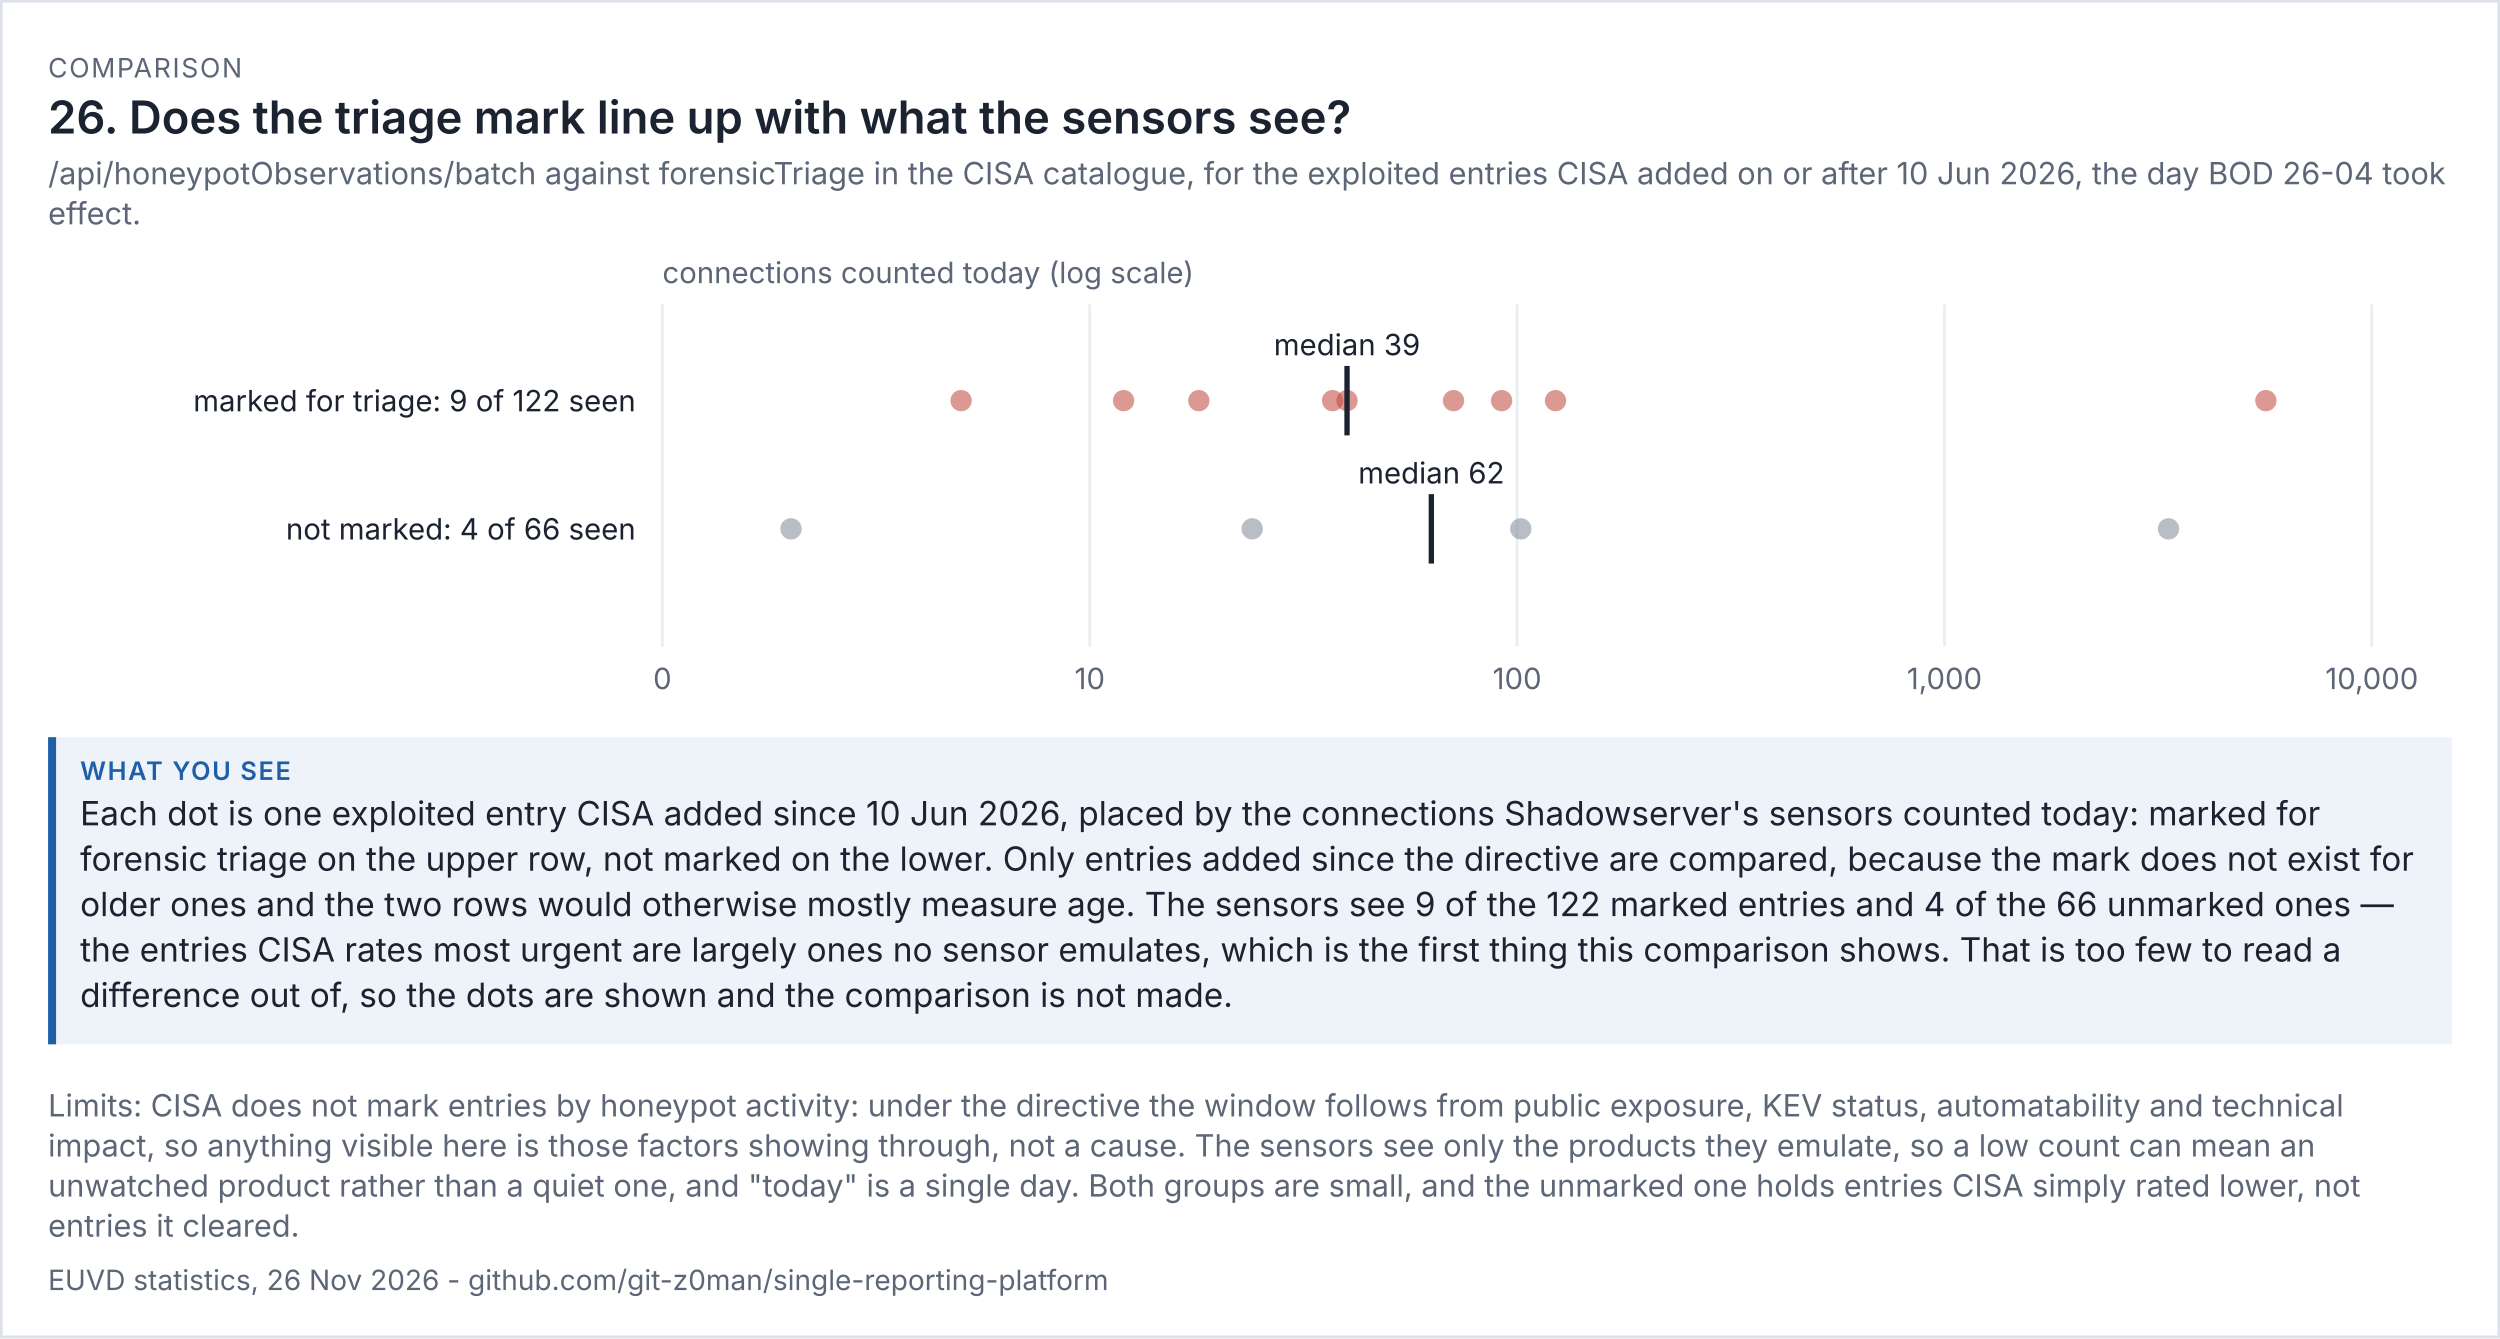
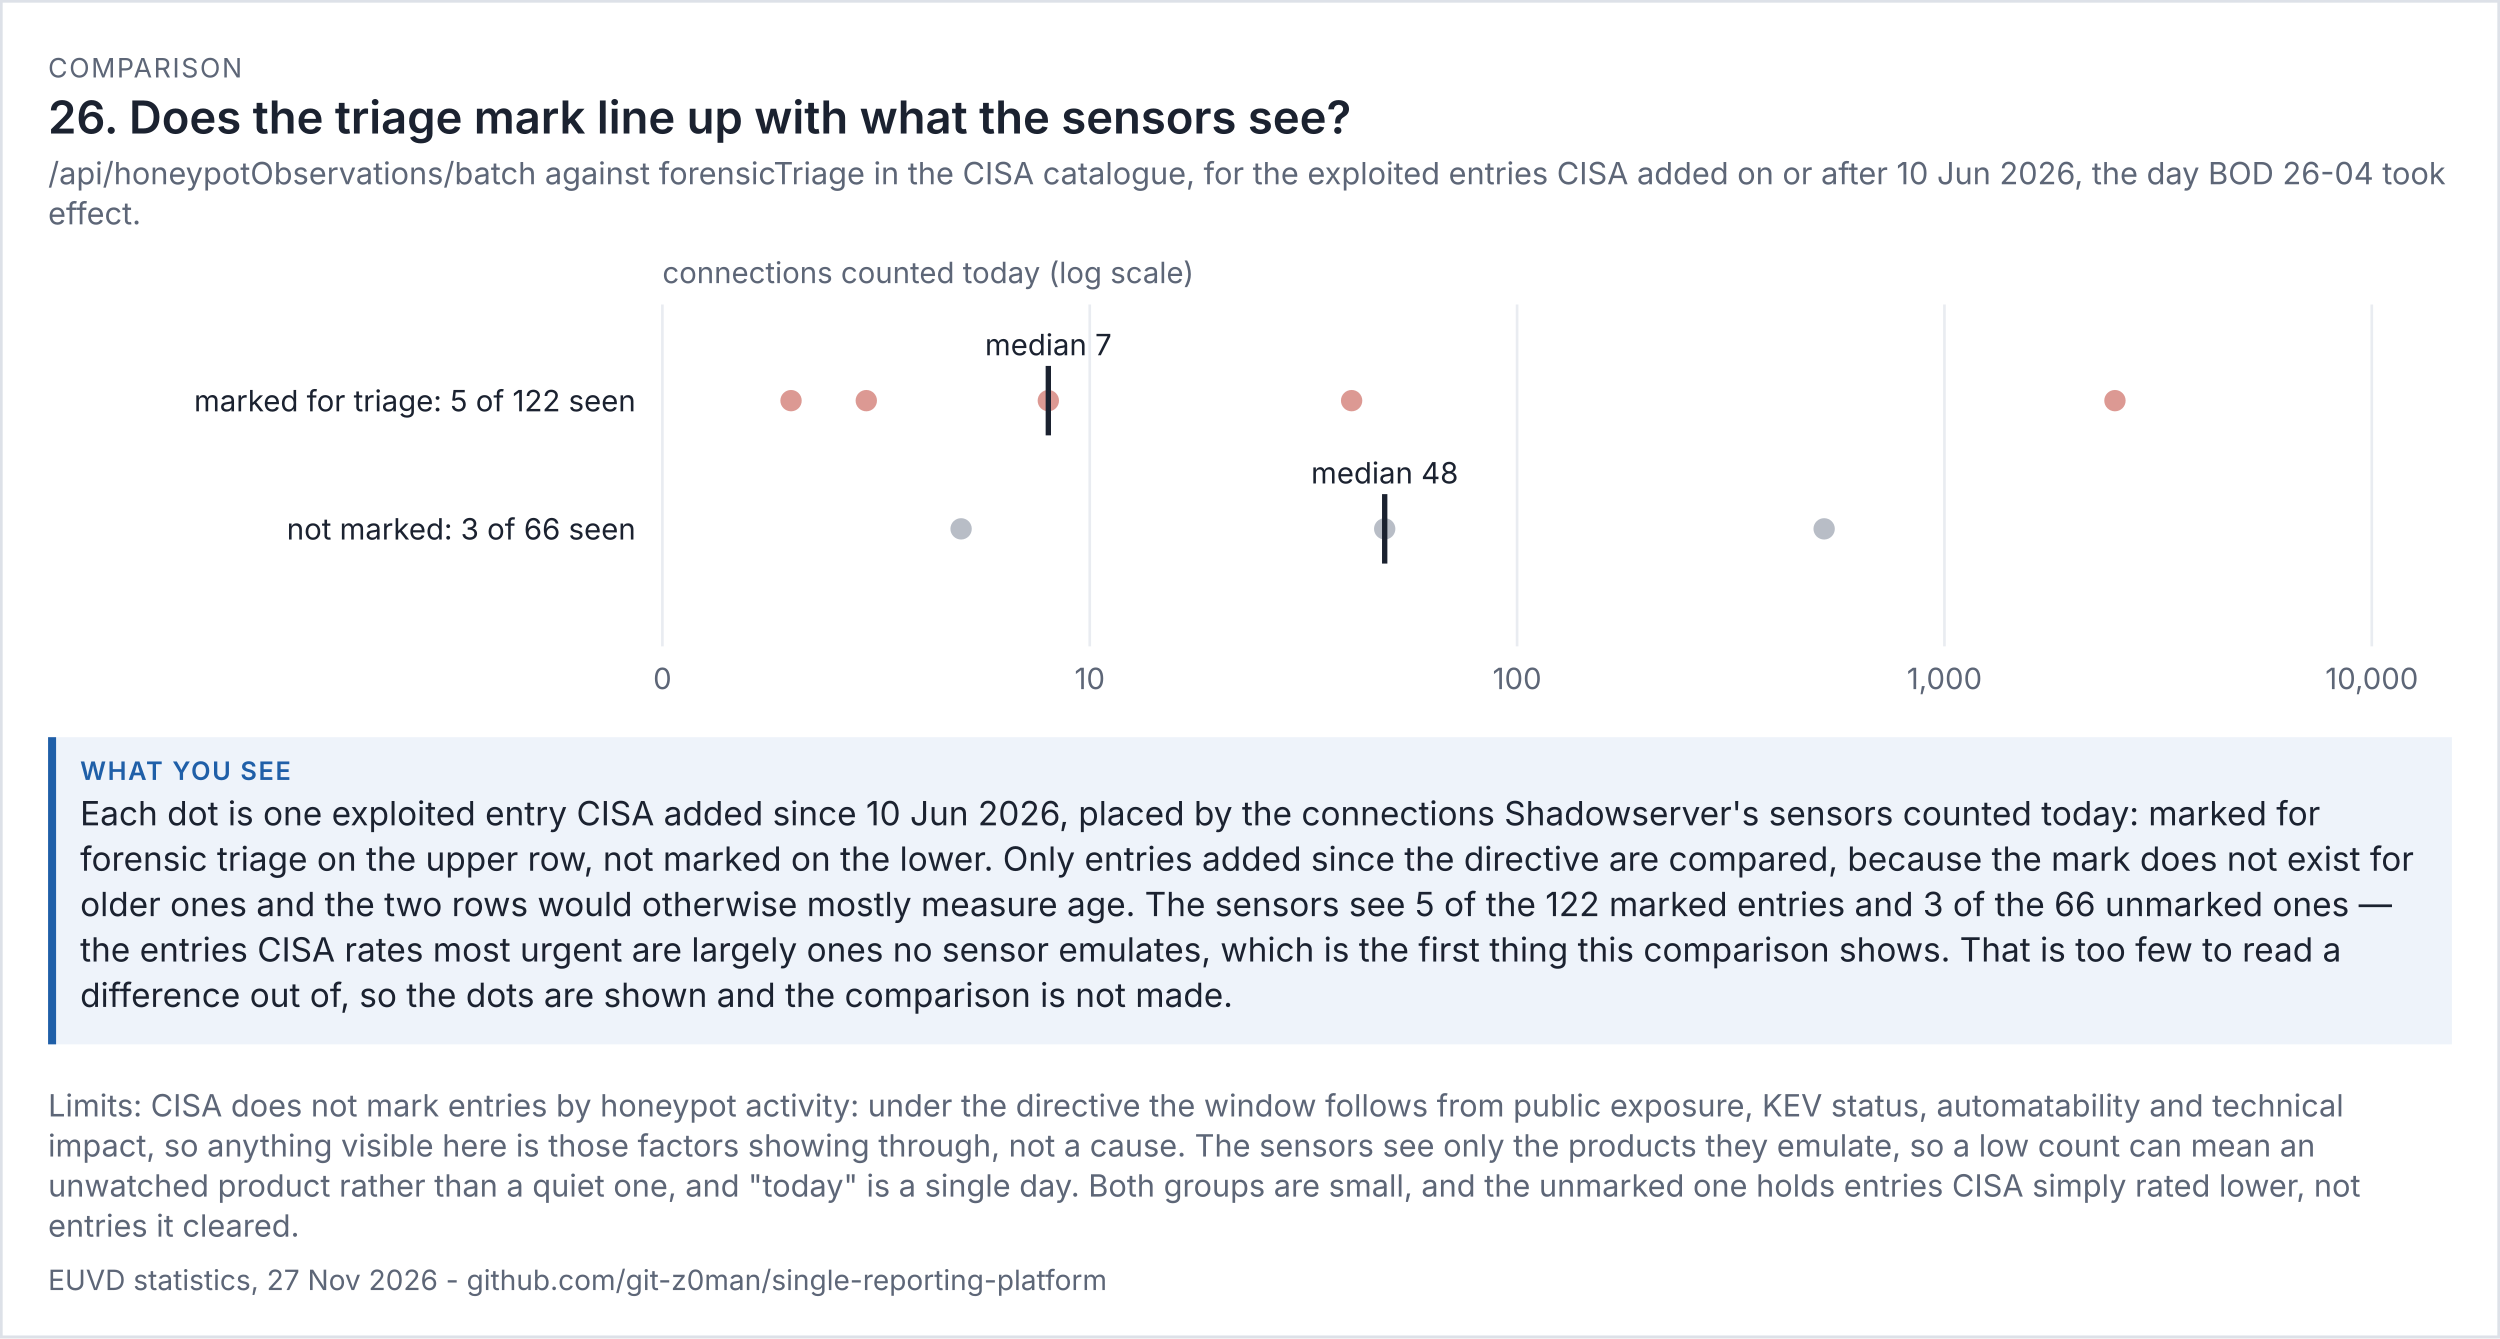
<svg xmlns="http://www.w3.org/2000/svg" viewBox="0 0 936 501" width="936" height="501" font-family="system-ui,-apple-system,'Segoe UI',sans-serif">
  <rect width="100%" height="100%" fill="#ffffff" />
  <rect x="0.5" y="0.5" width="935" height="500" fill="none" stroke="#dde1e8" />
  <text x="18" y="29" font-size="10" letter-spacing="0.6" fill="#5d6677">COMPARISON</text>
  <text x="18" y="50" font-size="17" fill="#1b2230" font-weight="600">26. Does the triage mark line up with what the sensors see?</text>
  <text x="18" y="69" font-size="11.5" fill="#5d6677">/api/honeypotObservations/batch against forensicTriage in the CISA catalogue, for the exploited entries CISA added on or after 10 Jun 2026, the day BOD 26-04 took</text>
  <text x="18" y="84" font-size="11.5" fill="#5d6677">effect.</text>
  <g transform="translate(18,94) scale(1)" font-size="11">
    <svg viewBox="0 0 900 170" role="img" width="900" height="170">
      <g>
        <line x1="230" x2="230" y1="20" y2="148" stroke="rgb(233, 236, 241)" />
        <text x="230" y="164" text-anchor="middle" fill="rgb(93, 102, 119)">0</text>
        <line x1="390" x2="390" y1="20" y2="148" stroke="rgb(233, 236, 241)" />
        <text x="390" y="164" text-anchor="middle" fill="rgb(93, 102, 119)">10</text>
        <line x1="550" x2="550" y1="20" y2="148" stroke="rgb(233, 236, 241)" />
        <text x="550" y="164" text-anchor="middle" fill="rgb(93, 102, 119)">100</text>
        <line x1="710" x2="710" y1="20" y2="148" stroke="rgb(233, 236, 241)" />
        <text x="710" y="164" text-anchor="middle" fill="rgb(93, 102, 119)">1,000</text>
        <line x1="870" x2="870" y1="20" y2="148" stroke="rgb(233, 236, 241)" />
        <text x="870" y="164" text-anchor="middle" fill="rgb(93, 102, 119)">10,000</text>
        <text x="230" y="12" fill="rgb(93, 102, 119)">connections counted today (log scale)</text>
-         <text x="220" y="60" text-anchor="end" class="t" fill="rgb(27, 34, 48)">marked for triage: 9 of 122 seen</text>
-         <circle cx="830.34" cy="56" r="4" fill="rgb(192, 70, 58)" opacity="0.55" />
-         <circle cx="564.385" cy="56" r="4" fill="rgb(192, 70, 58)" opacity="0.55" />
-         <circle cx="544.206" cy="56" r="4" fill="rgb(192, 70, 58)" opacity="0.55" />
-         <circle cx="526.201" cy="56" r="4" fill="rgb(192, 70, 58)" opacity="0.55" />
-         <circle cx="486.33" cy="56" r="4" fill="rgb(192, 70, 58)" opacity="0.55" />
-         <circle cx="480.912" cy="56" r="4" fill="rgb(192, 70, 58)" opacity="0.55" />
-         <circle cx="430.844" cy="56" r="4" fill="rgb(192, 70, 58)" opacity="0.55" />
-         <circle cx="402.669" cy="56" r="4" fill="rgb(192, 70, 58)" opacity="0.55" />
-         <circle cx="341.835" cy="56" r="4" fill="rgb(192, 70, 58)" opacity="0.55" />
-         <line x1="486.33" x2="486.33" y1="43" y2="69" stroke="rgb(27, 34, 48)" stroke-width="2" />
-         <text x="486.33" y="39" text-anchor="middle" class="t" fill="rgb(27, 34, 48)">median 39</text>
-         <text x="220" y="108" text-anchor="end" class="t" fill="rgb(27, 34, 48)">not marked: 4 of 66 seen</text>
-         <circle cx="793.903" cy="104" r="4" fill="rgb(125, 135, 152)" opacity="0.55" />
-         <circle cx="551.376" cy="104" r="4" fill="rgb(125, 135, 152)" opacity="0.55" />
-         <circle cx="450.834" cy="104" r="4" fill="rgb(125, 135, 152)" opacity="0.55" />
-         <circle cx="278.165" cy="104" r="4" fill="rgb(125, 135, 152)" opacity="0.55" />
-         <line x1="517.894" x2="517.894" y1="91" y2="117" stroke="rgb(27, 34, 48)" stroke-width="2" />
-         <text x="517.894" y="87" text-anchor="middle" class="t" fill="rgb(27, 34, 48)">median 62</text>
+         <text x="220" y="60" text-anchor="end" class="t" fill="rgb(27, 34, 48)">marked for triage: 5 of 122 seen</text>
+         <circle cx="773.837" cy="56" r="4" fill="rgb(192, 70, 58)" opacity="0.55" />
+         <circle cx="488.045" cy="56" r="4" fill="rgb(192, 70, 58)" opacity="0.55" />
+         <circle cx="374.494" cy="56" r="4" fill="rgb(192, 70, 58)" opacity="0.55" />
+         <circle cx="306.339" cy="56" r="4" fill="rgb(192, 70, 58)" opacity="0.55" />
+         <circle cx="278.165" cy="56" r="4" fill="rgb(192, 70, 58)" opacity="0.55" />
+         <line x1="374.494" x2="374.494" y1="43" y2="69" stroke="rgb(27, 34, 48)" stroke-width="2" />
+         <text x="374.494" y="39" text-anchor="middle" class="t" fill="rgb(27, 34, 48)">median 7</text>
+         <text x="220" y="108" text-anchor="end" class="t" fill="rgb(27, 34, 48)">not marked: 3 of 66 seen</text>
+         <circle cx="664.96" cy="104" r="4" fill="rgb(125, 135, 152)" opacity="0.55" />
+         <circle cx="500.431" cy="104" r="4" fill="rgb(125, 135, 152)" opacity="0.55" />
+         <circle cx="341.835" cy="104" r="4" fill="rgb(125, 135, 152)" opacity="0.55" />
+         <line x1="500.431" x2="500.431" y1="91" y2="117" stroke="rgb(27, 34, 48)" stroke-width="2" />
+         <text x="500.431" y="87" text-anchor="middle" class="t" fill="rgb(27, 34, 48)">median 48</text>
      </g>
    </svg>
  </g>
  <rect x="18" y="276" width="900" height="115" fill="#eef3fa" />
  <rect x="18" y="276" width="3" height="115" fill="#1f5fa8" />
  <text x="30" y="292" font-size="9.5" letter-spacing="0.6" font-weight="600" fill="#1f5fa8">WHAT YOU SEE</text>
  <text x="30" y="309" font-size="12.5" fill="#1b2230">Each dot is one exploited entry CISA added since 10 Jun 2026, placed by the connections Shadowserver's sensors counted today: marked for</text>
  <text x="30" y="326" font-size="12.5" fill="#1b2230">forensic triage on the upper row, not marked on the lower. Only entries added since the directive are compared, because the mark does not exist for</text>
-   <text x="30" y="343" font-size="12.5" fill="#1b2230">older ones and the two rows would otherwise mostly measure age. The sensors see 9 of the 122 marked entries and 4 of the 66 unmarked ones —</text>
+   <text x="30" y="343" font-size="12.5" fill="#1b2230">older ones and the two rows would otherwise mostly measure age. The sensors see 5 of the 122 marked entries and 3 of the 66 unmarked ones —</text>
  <text x="30" y="360" font-size="12.5" fill="#1b2230">the entries CISA rates most urgent are largely ones no sensor emulates, which is the first thing this comparison shows. That is too few to read a</text>
  <text x="30" y="377" font-size="12.5" fill="#1b2230">difference out of, so the dots are shown and the comparison is not made.</text>
  <text x="18" y="418" font-size="11.5" fill="#5d6677">Limits: CISA does not mark entries by honeypot activity: under the directive the window follows from public exposure, KEV status, automatability and technical</text>
  <text x="18" y="433" font-size="11.5" fill="#5d6677">impact, so anything visible here is those factors showing through, not a cause. The sensors see only the products they emulate, so a low count can mean an</text>
  <text x="18" y="448" font-size="11.5" fill="#5d6677">unwatched product rather than a quiet one, and "today" is a single day. Both groups are small, and the unmarked one holds entries CISA simply rated lower, not</text>
  <text x="18" y="463" font-size="11.5" fill="#5d6677">entries it cleared.</text>
-   <text x="18" y="483" font-size="10.5" fill="#5d6677">EUVD statistics, 26 Nov 2026 - github.com/git-z0man/single-reporting-platform</text>
+   <text x="18" y="483" font-size="10.5" fill="#5d6677">EUVD statistics, 27 Nov 2026 - github.com/git-z0man/single-reporting-platform</text>
</svg>
